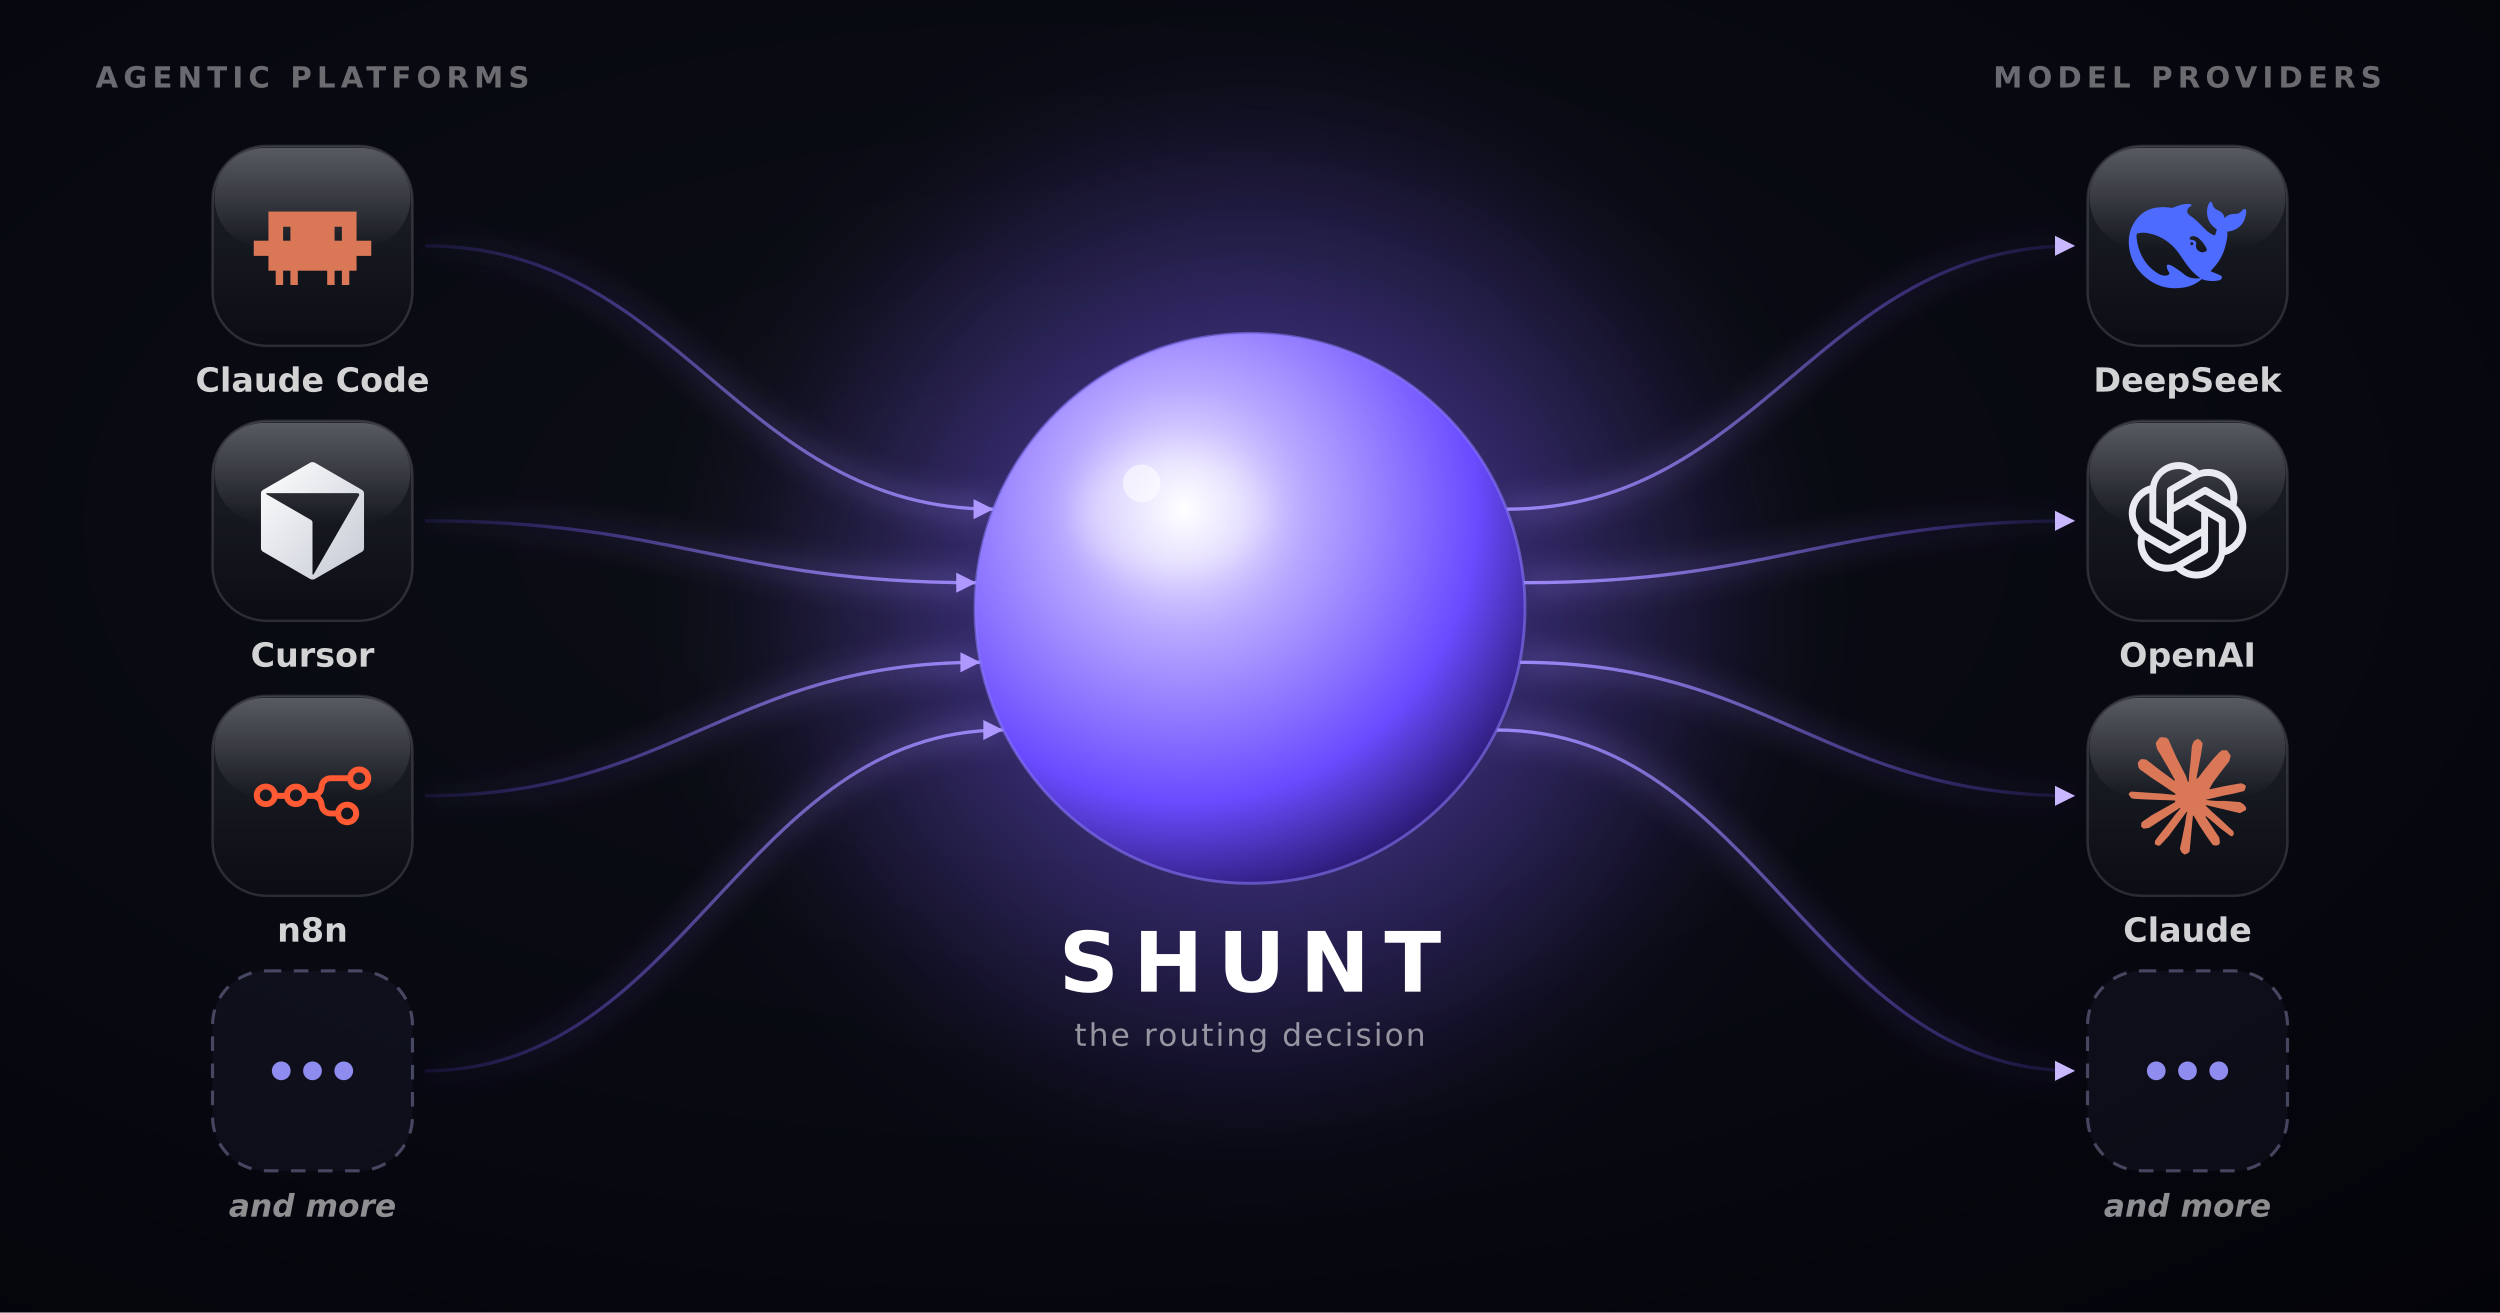
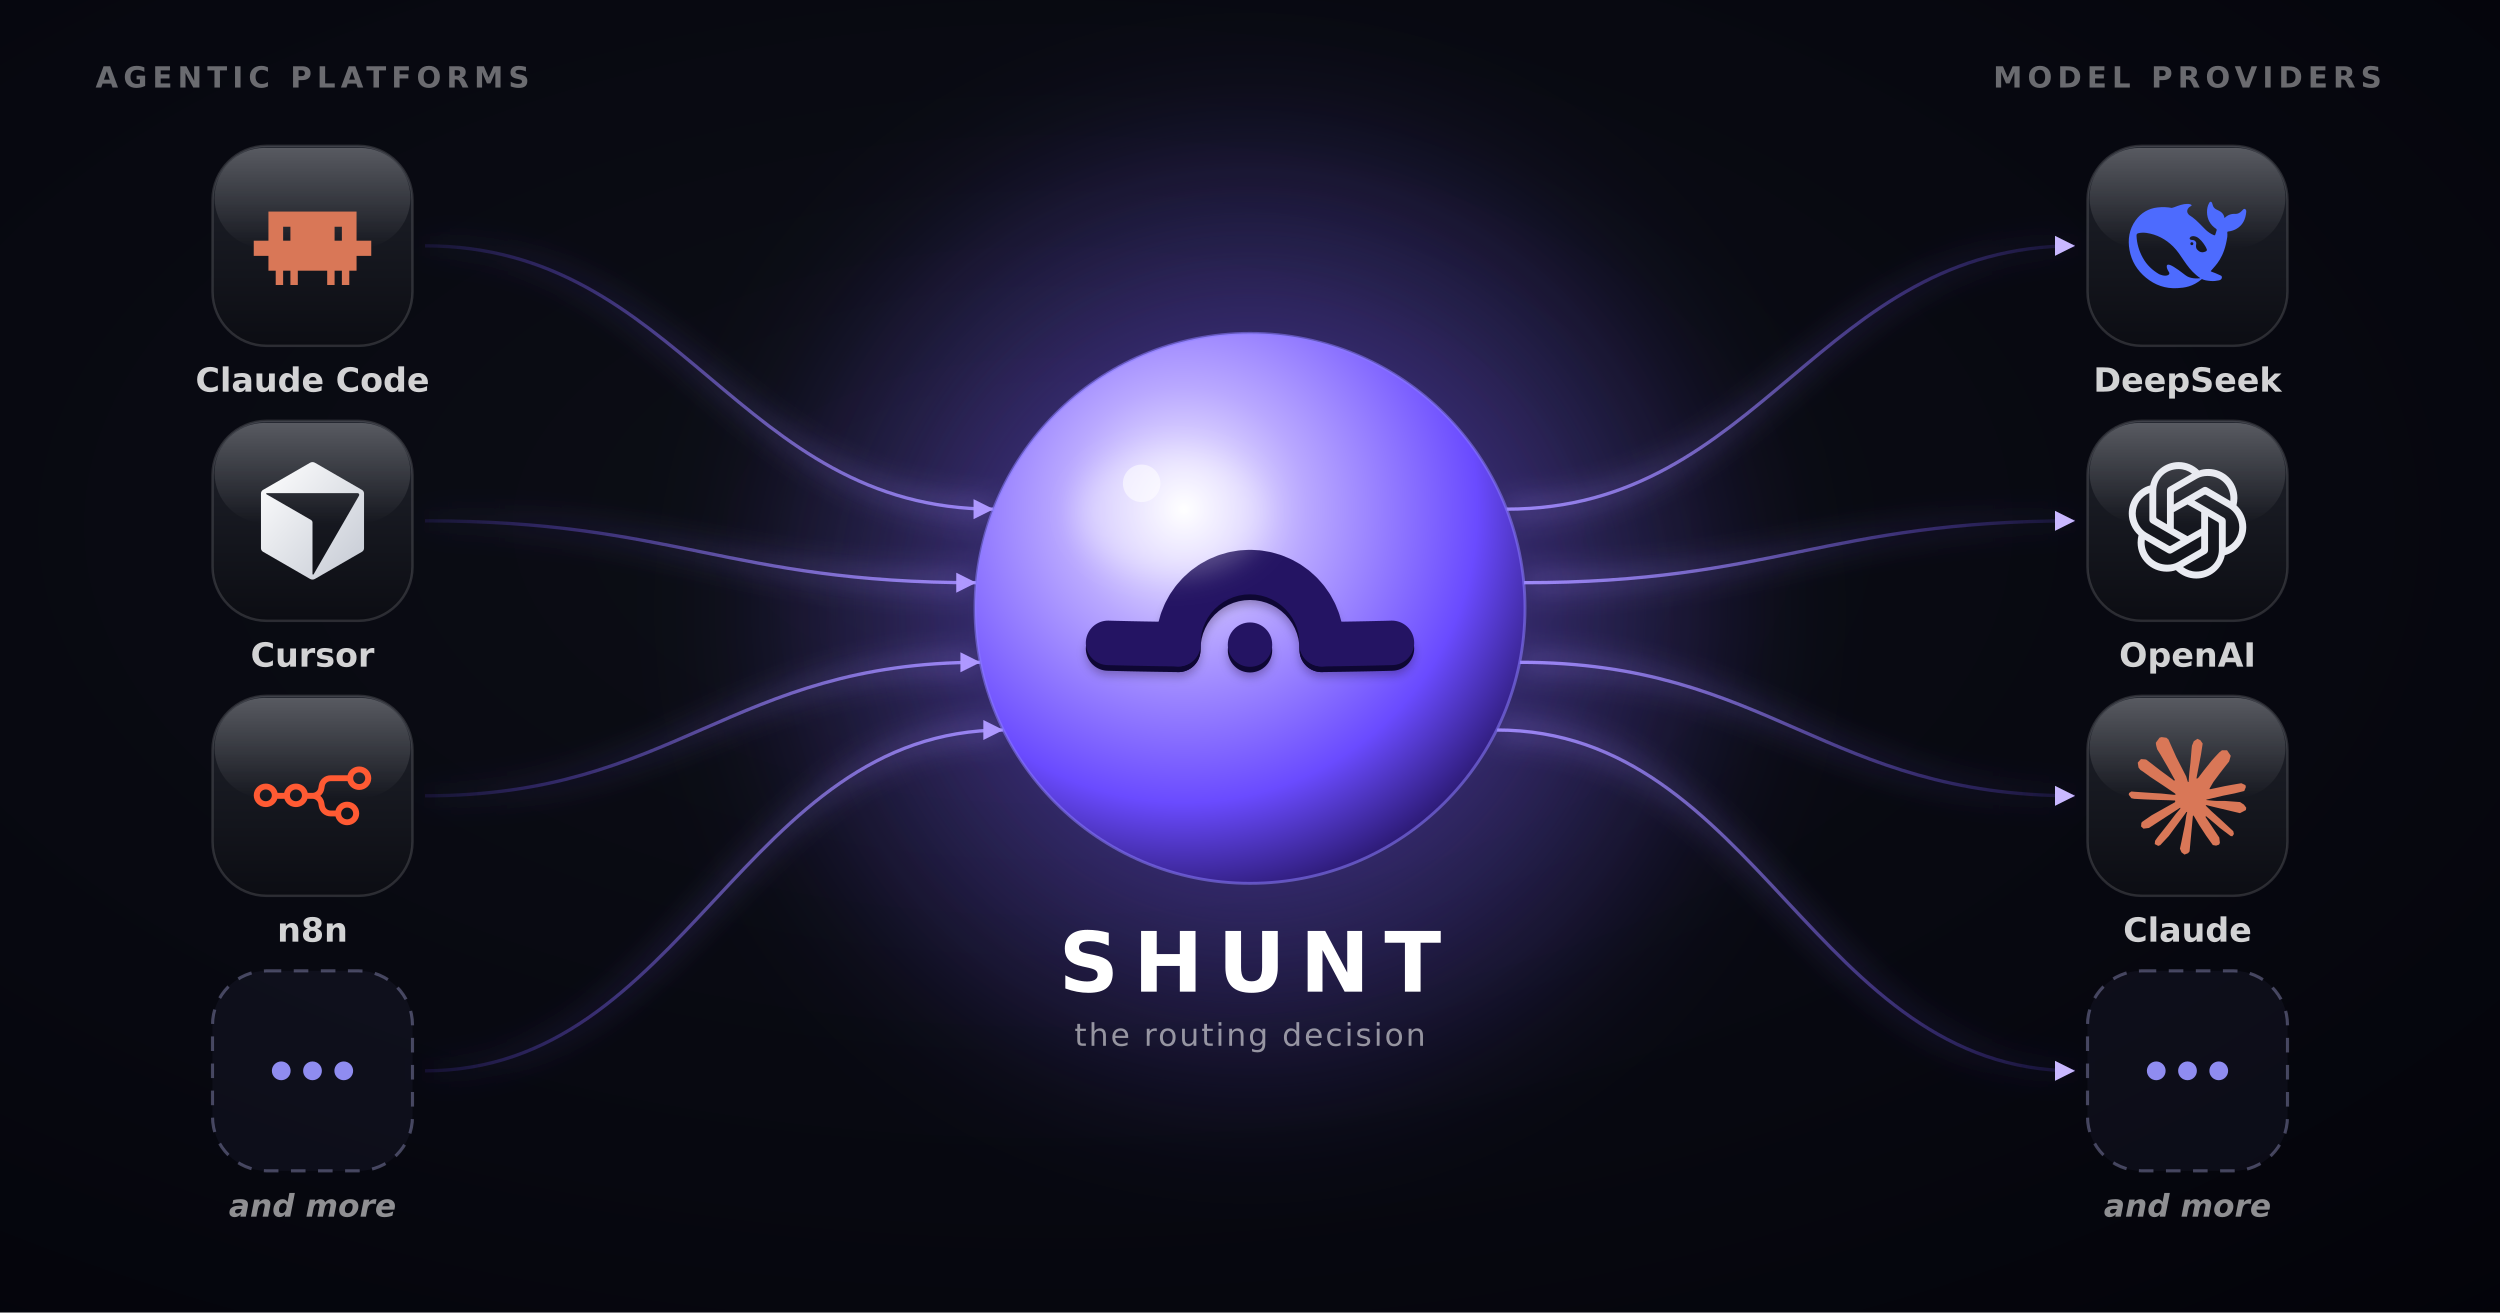
<svg xmlns="http://www.w3.org/2000/svg" viewBox="0 0 1200 630" width="1200" height="630" font-family="'DejaVu Sans','Inter',Arial,sans-serif">
  <defs>
    <radialGradient id="bgVign" cx="42%" cy="40%" r="85%">
      <stop offset="0%" stop-color="#0d0f16" />
      <stop offset="60%" stop-color="#070810" />
      <stop offset="100%" stop-color="#030309" />
    </radialGradient>
    <linearGradient id="gChip" x1="0" y1="0" x2="0" y2="1">
      <stop offset="0%" stop-color="#20232c" />
      <stop offset="100%" stop-color="#0c0d13" />
    </linearGradient>
    <linearGradient id="gChipGloss" x1="0" y1="0" x2="0" y2="1">
      <stop offset="0%" stop-color="#ffffff" stop-opacity="0.5" />
      <stop offset="100%" stop-color="#ffffff" stop-opacity="0" />
    </linearGradient>
    <linearGradient id="gCursor" x1="0" y1="0" x2="1" y2="1">
      <stop offset="0%" stop-color="#ffffff" />
      <stop offset="100%" stop-color="#c4c9d3" />
    </linearGradient>
    <linearGradient id="gArrow" x1="0" y1="0" x2="1" y2="0">
      <stop offset="0%" stop-color="#6a4bff" stop-opacity="0.12" />
      <stop offset="100%" stop-color="#b9a8ff" stop-opacity="0.95" />
    </linearGradient>
    <linearGradient id="gArrowOut" x1="0" y1="0" x2="1" y2="0">
      <stop offset="0%" stop-color="#b9a8ff" stop-opacity="0.95" />
      <stop offset="100%" stop-color="#6a4bff" stop-opacity="0.12" />
    </linearGradient>
    <linearGradient id="gCheap" x1="0" y1="0" x2="1" y2="0">
      <stop offset="0%" stop-color="#25d0a8" stop-opacity="0.95" />
      <stop offset="100%" stop-color="#25d0a8" stop-opacity="0.12" />
    </linearGradient>
    <linearGradient id="gFront" x1="0" y1="0" x2="1" y2="0">
      <stop offset="0%" stop-color="#c04bff" stop-opacity="0.95" />
      <stop offset="100%" stop-color="#c04bff" stop-opacity="0.12" />
    </linearGradient>
    <radialGradient id="gOrbIndigo" cx="38%" cy="34%" r="72%">
      <stop offset="0%" stop-color="#eef0ff" />
      <stop offset="34%" stop-color="#8b8bff" />
      <stop offset="100%" stop-color="#2b2b8f" />
    </radialGradient>
    <radialGradient id="gOrbGlass" cx="38%" cy="32%" r="74%">
      <stop offset="0%" stop-color="#ffffff" />
      <stop offset="30%" stop-color="#b9a8ff" />
      <stop offset="72%" stop-color="#6a4bff" />
      <stop offset="100%" stop-color="#241463" />
    </radialGradient>
    <radialGradient id="gOrbPlasma" cx="40%" cy="36%" r="72%">
      <stop offset="0%" stop-color="#ffffff" />
      <stop offset="30%" stop-color="#f19bff" />
      <stop offset="70%" stop-color="#a634e6" />
      <stop offset="100%" stop-color="#3a0b57" />
    </radialGradient>
    <radialGradient id="gOrbWhite" cx="38%" cy="34%" r="74%">
      <stop offset="0%" stop-color="#ffffff" />
      <stop offset="55%" stop-color="#d3d9ff" />
      <stop offset="100%" stop-color="#5b63a8" />
    </radialGradient>
    <marker id="head" markerWidth="9" markerHeight="9" refX="6" refY="3" orient="auto">
      <path d="M0,0 L6,3 L0,6 Z" fill="rgba(255,255,255,0.55)" />
    </marker>
    <marker id="headC" markerWidth="9" markerHeight="9" refX="6" refY="3" orient="auto">
      <path d="M0,0 L6,3 L0,6 Z" fill="#c9b8ff" />
    </marker>
    <filter id="blurSoft" x="-60%" y="-60%" width="220%" height="220%">
      <feGaussianBlur stdDeviation="7" />
    </filter>
    <filter id="blurBig" x="-120%" y="-120%" width="340%" height="340%">
      <feGaussianBlur stdDeviation="34" />
+     </filter>
+     <filter id="blurGlyph" x="-40%" y="-40%" width="180%" height="180%">
+       <feGaussianBlur stdDeviation="2" />
    </filter>
    <filter id="mono" x="-20%" y="-20%" width="140%" height="140%">
      <feColorMatrix type="matrix" values="0 0 0 0 0.86  0 0 0 0 0.87  0 0 0 0 0.9  0 0 0 1 0" />
    </filter>
  </defs>
  <rect width="1200" height="630" fill="url(#bgVign)" />
  <path d="M204.0,118.0 C326.8,118.0 354.1,244.4 476.9,244.4" fill="none" stroke="url(#gArrow)" stroke-width="3.2" opacity="0.9" filter="url(#blurSoft)" />
  <path d="M204.0,118.0 C326.8,118.0 354.1,244.4 476.9,244.4" fill="none" stroke="url(#gArrow)" stroke-width="1.6" marker-end="url(#headC)" />
  <path d="M204.0,250.0 C323.1,250.0 349.5,279.7 468.6,279.7" fill="none" stroke="url(#gArrow)" stroke-width="3.2" opacity="0.9" filter="url(#blurSoft)" />
  <path d="M204.0,250.0 C323.1,250.0 349.5,279.7 468.6,279.7" fill="none" stroke="url(#gArrow)" stroke-width="1.6" marker-end="url(#headC)" />
  <path d="M204.0,382.0 C324.0,382.0 350.6,317.9 470.6,317.9" fill="none" stroke="url(#gArrow)" stroke-width="3.2" opacity="0.9" filter="url(#blurSoft)" />
  <path d="M204.0,382.0 C324.0,382.0 350.6,317.9 470.6,317.9" fill="none" stroke="url(#gArrow)" stroke-width="1.6" marker-end="url(#headC)" />
  <path d="M204.0,514.0 C328.9,514.0 356.7,350.4 481.6,350.4" fill="none" stroke="url(#gArrow)" stroke-width="3.2" opacity="0.9" filter="url(#blurSoft)" />
  <path d="M204.0,514.0 C328.9,514.0 356.7,350.4 481.6,350.4" fill="none" stroke="url(#gArrow)" stroke-width="1.6" marker-end="url(#headC)" />
  <path d="M723.1,244.4 C845.9,244.4 873.2,118.0 996.0,118.0" fill="none" stroke="url(#gArrowOut)" stroke-width="3.2" opacity="0.9" filter="url(#blurSoft)" />
  <path d="M723.1,244.4 C845.9,244.4 873.2,118.0 996.0,118.0" fill="none" stroke="url(#gArrowOut)" stroke-width="1.6" marker-end="url(#headC)" />
  <path d="M731.4,279.7 C850.5,279.7 876.9,250.0 996.0,250.0" fill="none" stroke="url(#gArrowOut)" stroke-width="3.2" opacity="0.9" filter="url(#blurSoft)" />
  <path d="M731.4,279.7 C850.5,279.7 876.9,250.0 996.0,250.0" fill="none" stroke="url(#gArrowOut)" stroke-width="1.6" marker-end="url(#headC)" />
  <path d="M729.4,317.9 C849.4,317.9 876.0,382.0 996.0,382.0" fill="none" stroke="url(#gArrowOut)" stroke-width="3.2" opacity="0.9" filter="url(#blurSoft)" />
  <path d="M729.4,317.9 C849.4,317.9 876.0,382.0 996.0,382.0" fill="none" stroke="url(#gArrowOut)" stroke-width="1.6" marker-end="url(#headC)" />
  <path d="M718.4,350.4 C843.3,350.4 871.1,514.0 996.0,514.0" fill="none" stroke="url(#gArrowOut)" stroke-width="3.2" opacity="0.9" filter="url(#blurSoft)" />
  <path d="M718.4,350.4 C843.3,350.4 871.1,514.0 996.0,514.0" fill="none" stroke="url(#gArrowOut)" stroke-width="1.6" marker-end="url(#headC)" />
  <circle cx="600" cy="292" r="224.4" fill="#7a5cff" opacity="0.20" filter="url(#blurBig)" />
  <circle cx="600" cy="292" r="151.8" fill="#7a5cff" opacity="0.28" filter="url(#blurBig)" />
  <circle cx="600" cy="292" r="132" fill="url(#gOrbGlass)" />
  <circle cx="600" cy="292" r="132" fill="none" stroke="#8b7bff" stroke-width="1.4" opacity="0.55" />
+   <g transform="translate(0 5.05)" filter="url(#blurGlyph)" opacity="0.28">
+     <g fill="none" stroke="#07031c" stroke-width="21.35" stroke-linecap="round" stroke-linejoin="round">
+       <path d="M531.87 308.57 L535.04 308.66 L538.27 308.73 L541.54 308.81 L544.85 308.88 L548.21 308.95 L551.61 309.01 L555.05 309.07 L558.53 309.12 L562.03 309.17 L565.57 309.22" />
+       <path d="M634.43 309.22 L637.97 309.17 L641.47 309.12 L644.95 309.07 L648.39 309.01 L651.79 308.95 L655.15 308.88 L658.46 308.81 L661.73 308.73 L664.96 308.66 L668.13 308.57" />
+       <path d="M565.57 309.22 L565.74 305.38 L566.34 301.58 L567.37 297.87 L568.82 294.29 L570.66 290.89 L572.88 287.72 L575.45 284.81 L578.33 282.21 L581.50 279.94 L584.90 278.05 L588.50 276.55 L592.25 275.46 L596.10 274.80 L600.00 274.58 L603.90 274.80 L607.75 275.46 L611.50 276.55 L615.10 278.05 L618.50 279.94 L621.67 282.21 L624.55 284.81 L627.12 287.72 L629.34 290.89 L631.18 294.29 L632.63 297.87 L633.66 301.58 L634.26 305.38 L634.43 309.22" />
+     </g>
+     <circle cx="600.00" cy="309.42" r="10.65" fill="#07031c" />
+   </g>
+   <g transform="translate(0 2.72)">
+     <g fill="none" stroke="#0e0733" stroke-width="21.35" stroke-linecap="round" stroke-linejoin="round">
+       <path d="M531.87 308.57 L535.04 308.66 L538.27 308.73 L541.54 308.81 L544.85 308.88 L548.21 308.95 L551.61 309.01 L555.05 309.07 L558.53 309.12 L562.03 309.17 L565.57 309.22" />
+       <path d="M634.43 309.22 L637.97 309.17 L641.47 309.12 L644.95 309.07 L648.39 309.01 L651.79 308.95 L655.15 308.88 L658.46 308.81 L661.73 308.73 L664.96 308.66 L668.13 308.57" />
+       <path d="M565.57 309.22 L565.74 305.38 L566.34 301.58 L567.37 297.87 L568.82 294.29 L570.66 290.89 L572.88 287.72 L575.45 284.81 L578.33 282.21 L581.50 279.94 L584.90 278.05 L588.50 276.55 L592.25 275.46 L596.10 274.80 L600.00 274.58 L603.90 274.80 L607.75 275.46 L611.50 276.55 L615.10 278.05 L618.50 279.94 L621.67 282.21 L624.55 284.81 L627.12 287.72 L629.34 290.89 L631.18 294.29 L632.63 297.87 L633.66 301.58 L634.26 305.38 L634.43 309.22" />
+     </g>
+     <circle cx="600.00" cy="309.42" r="10.65" fill="#0e0733" />
+   </g>
+   <g fill="none" stroke="#241463" stroke-width="21.35" stroke-linecap="round" stroke-linejoin="round">
+     <path d="M531.87 308.57 L535.04 308.66 L538.27 308.73 L541.54 308.81 L544.85 308.88 L548.21 308.95 L551.61 309.01 L555.05 309.07 L558.53 309.12 L562.03 309.17 L565.57 309.22" />
+     <path d="M634.43 309.22 L637.97 309.17 L641.47 309.12 L644.95 309.07 L648.39 309.01 L651.79 308.95 L655.15 308.88 L658.46 308.81 L661.73 308.73 L664.96 308.66 L668.13 308.57" />
+     <path d="M565.57 309.22 L565.74 305.38 L566.34 301.58 L567.37 297.87 L568.82 294.29 L570.66 290.89 L572.88 287.72 L575.45 284.81 L578.33 282.21 L581.50 279.94 L584.90 278.05 L588.50 276.55 L592.25 275.46 L596.10 274.80 L600.00 274.58 L603.90 274.80 L607.75 275.46 L611.50 276.55 L615.10 278.05 L618.50 279.94 L621.67 282.21 L624.55 284.81 L627.12 287.72 L629.34 290.89 L631.18 294.29 L632.63 297.87 L633.66 301.58 L634.26 305.38 L634.43 309.22" />
+   </g>
+   <circle cx="600.00" cy="309.42" r="10.65" fill="#241463" />
  <ellipse cx="562" cy="246" rx="46" ry="30" fill="#ffffff" opacity="0.28" filter="url(#blurSoft)" />
  <circle cx="548" cy="232" r="9" fill="#ffffff" opacity="0.55" />
  <text x="600" y="476" text-anchor="middle" font-family="'DejaVu Sans','Inter',Arial,sans-serif" font-size="40" font-weight="800" letter-spacing="7" fill="#ffffff">SHUNT</text>
  <text x="600" y="502" text-anchor="middle" font-family="'DejaVu Sans','Inter',Arial,sans-serif" font-size="15" font-weight="500" letter-spacing="1" fill="rgba(255,255,255,0.55)">the routing decision</text>
  <g>
    <rect x="102.0" y="70.0" width="96" height="96" rx="26" fill="url(#gChip)" stroke="rgba(255,255,255,0.14)" stroke-width="1.2" />
    <rect x="103.0" y="71.0" width="94" height="48.0" rx="24" fill="url(#gChipGloss)" opacity="0.5" />
    <g transform="translate(150,118)">
      <g>
        <g transform="scale(2.35) translate(-12,-12)">
          <path fill-rule="evenodd" clip-rule="evenodd" d="M20.998 10.949H24v3.102h-3v3.028h-1.487V20H18v-2.921h-1.487V20H15v-2.921H9V20H7.488v-2.921H6V20H4.487v-2.921H3V14.05H0V10.95h3V5h17.998v5.949zM6 10.949h1.488V8.102H6v2.847zm10.51 0H18V8.102h-1.49v2.847z" fill="#D97757" />
        </g>
      </g>
    </g>
    <text x="150" y="188.0" text-anchor="middle" font-family="'DejaVu Sans','Inter',Arial,sans-serif" font-size="16" font-weight="600" fill="rgba(255,255,255,0.82)">Claude Code</text>
  </g>
  <g>
    <rect x="102.0" y="202.0" width="96" height="96" rx="26" fill="url(#gChip)" stroke="rgba(255,255,255,0.14)" stroke-width="1.2" />
    <rect x="103.0" y="203.0" width="94" height="48.0" rx="24" fill="url(#gChipGloss)" opacity="0.5" />
    <g transform="translate(150,250)">
      <g>
        <g transform="scale(2.35) translate(-12,-12)">
          <path fill-rule="evenodd" d="M22.106 5.68L12.5.135a.998.998 0 00-.998 0L1.893 5.68a.84.84 0 00-.419.726v11.186c0 .3.16.577.42.727l9.607 5.547a.999.999 0 00.998 0l9.608-5.547a.84.84 0 00.42-.727V6.407a.84.84 0 00-.42-.726zm-.603 1.176L12.228 22.92c-.063.108-.228.064-.228-.061V12.34a.59.59 0 00-.295-.51l-9.11-5.26c-.107-.062-.063-.228.062-.228h18.55c.264 0 .428.286.296.514z" fill="url(#gCursor)" />
        </g>
      </g>
    </g>
    <text x="150" y="320.0" text-anchor="middle" font-family="'DejaVu Sans','Inter',Arial,sans-serif" font-size="16" font-weight="600" fill="rgba(255,255,255,0.82)">Cursor</text>
  </g>
  <g>
    <rect x="102.0" y="334.0" width="96" height="96" rx="26" fill="url(#gChip)" stroke="rgba(255,255,255,0.14)" stroke-width="1.2" />
    <rect x="103.0" y="335.0" width="94" height="48.0" rx="24" fill="url(#gChipGloss)" opacity="0.5" />
    <g transform="translate(150,382)">
      <g>
        <g transform="scale(2.35) translate(-12,-12)">
          <path fill-rule="evenodd" clip-rule="evenodd" d="M24 8.4c0 1.325-1.102 2.4-2.462 2.4-1.146 0-2.11-.765-2.384-1.8h-3.436c-.602 0-1.115.424-1.214 1.003l-.101.592a2.38 2.38 0 01-.8 1.405c.412.354.704.844.8 1.405l.1.592A1.222 1.222 0 0015.719 15h.975c.273-1.035 1.237-1.8 2.384-1.8 1.36 0 2.461 1.075 2.461 2.4S20.436 18 19.078 18c-1.147 0-2.11-.765-2.384-1.8h-.975c-1.204 0-2.23-.848-2.428-2.005l-.101-.592a1.222 1.222 0 00-1.214-1.003H10.97c-.308.984-1.246 1.7-2.356 1.7-1.11 0-2.048-.716-2.355-1.7H4.817c-.308.984-1.246 1.7-2.355 1.7C1.102 14.3 0 13.225 0 11.9s1.102-2.4 2.462-2.4c1.183 0 2.172.815 2.408 1.9h1.337c.236-1.085 1.225-1.9 2.408-1.9 1.184 0 2.172.815 2.408 1.9h.952c.601 0 1.115-.424 1.213-1.003l.102-.592c.198-1.157 1.225-2.005 2.428-2.005h3.436c.274-1.035 1.238-1.8 2.384-1.8C22.898 6 24 7.075 24 8.4zm-1.23 0c0 .663-.552 1.2-1.232 1.2-.68 0-1.23-.537-1.23-1.2 0-.663.55-1.2 1.23-1.2.68 0 1.231.537 1.231 1.2zM2.461 13.1c.68 0 1.23-.537 1.23-1.2 0-.663-.55-1.2-1.23-1.2-.68 0-1.231.537-1.231 1.2 0 .663.55 1.2 1.23 1.2zm6.153 0c.68 0 1.231-.537 1.231-1.2 0-.663-.55-1.2-1.23-1.2-.68 0-1.231.537-1.231 1.2 0 .663.55 1.2 1.23 1.2zm10.462 3.7c.68 0 1.23-.537 1.23-1.2 0-.663-.55-1.2-1.23-1.2-.68 0-1.23.537-1.23 1.2 0 .663.55 1.2 1.23 1.2z" fill="#ff5a33" />
        </g>
      </g>
    </g>
    <text x="150" y="452.0" text-anchor="middle" font-family="'DejaVu Sans','Inter',Arial,sans-serif" font-size="16" font-weight="600" fill="rgba(255,255,255,0.82)">n8n</text>
  </g>
  <g>
    <rect x="102.0" y="466.0" width="96" height="96" rx="26" fill="rgba(143,140,240,0.05)" stroke="rgba(160,160,210,0.40)" stroke-width="1.5" stroke-dasharray="7 6" />
    <g transform="translate(150,514)">
      <circle cx="-15" cy="0" r="4.5" fill="#8f8cf0" />
      <circle cx="0" cy="0" r="4.5" fill="#8f8cf0" />
      <circle cx="15" cy="0" r="4.5" fill="#8f8cf0" />
    </g>
    <text x="150" y="584.0" text-anchor="middle" font-family="'DejaVu Sans','Inter',Arial,sans-serif" font-size="15" font-weight="600" font-style="italic" fill="rgba(255,255,255,0.55)">and more</text>
  </g>
  <g>
    <rect x="1002.0" y="70.0" width="96" height="96" rx="26" fill="url(#gChip)" stroke="rgba(255,255,255,0.14)" stroke-width="1.2" />
    <rect x="1003.0" y="71.0" width="94" height="48.0" rx="24" fill="url(#gChipGloss)" opacity="0.5" />
    <g transform="translate(1050,118)">
      <g>
        <g transform="scale(2.35) translate(-12,-12)">
          <path d="M23.748 4.482c-.254-.124-.364.113-.512.234-.051.039-.094.09-.137.136-.372.397-.806.657-1.373.626-.829-.046-1.537.214-2.163.848-.133-.782-.575-1.248-1.247-1.548-.352-.156-.708-.311-.955-.65-.172-.241-.219-.51-.305-.774-.055-.16-.11-.323-.293-.35-.2-.031-.278.136-.356.276-.313.572-.434 1.202-.422 1.84.027 1.436.633 2.58 1.838 3.393.137.093.172.187.129.323-.082.28-.18.552-.266.833-.055.179-.137.217-.329.14a5.526 5.526 0 01-1.736-1.18c-.857-.828-1.631-1.742-2.597-2.458a11.365 11.365 0 00-.689-.471c-.985-.957.13-1.743.388-1.836.27-.098.093-.432-.779-.428-.872.004-1.67.295-2.687.684a3.055 3.055 0 01-.465.137 9.597 9.597 0 00-2.883-.102c-1.885.21-3.39 1.102-4.497 2.623C.082 8.606-.231 10.684.152 12.85c.403 2.284 1.569 4.175 3.36 5.653 1.858 1.533 3.997 2.284 6.438 2.14 1.482-.085 3.133-.284 4.994-1.86.47.234.962.327 1.78.397.63.059 1.236-.03 1.705-.128.735-.156.684-.837.419-.961-2.155-1.004-1.682-.595-2.113-.926 1.096-1.296 2.746-2.642 3.392-7.003.05-.347.007-.565 0-.845-.004-.17.035-.237.23-.256a4.173 4.173 0 001.545-.475c1.396-.763 1.96-2.015 2.093-3.517.02-.23-.004-.467-.247-.588zM11.581 18c-2.089-1.642-3.102-2.183-3.52-2.16-.392.024-.321.471-.235.763.09.288.207.486.371.739.114.167.192.416-.113.603-.673.416-1.842-.14-1.897-.167-1.361-.802-2.5-1.86-3.301-3.307-.774-1.393-1.224-2.887-1.298-4.482-.02-.386.093-.522.477-.592a4.696 4.696 0 011.529-.039c2.132.312 3.946 1.265 5.468 2.774.868.86 1.525 1.887 2.202 2.891.72 1.066 1.494 2.082 2.48 2.914.348.292.625.514.891.677-.802.09-2.14.11-3.054-.614zm1-6.44a.306.306 0 01.415-.287.302.302 0 01.2.288.306.306 0 01-.31.307.303.303 0 01-.304-.308zm3.11 1.596c-.2.081-.399.151-.59.16a1.245 1.245 0 01-.798-.254c-.274-.23-.47-.358-.552-.758a1.73 1.73 0 01.016-.588c.07-.327-.008-.537-.239-.727-.187-.156-.426-.199-.688-.199a.559.559 0 01-.254-.078c-.11-.054-.2-.19-.114-.358.028-.054.16-.186.192-.21.356-.202.767-.136 1.146.016.352.144.618.408 1.001.782.391.451.462.576.685.914.176.265.336.537.445.848.067.195-.019.354-.25.452z" fill="#4D6BFE" />
        </g>
      </g>
    </g>
    <text x="1050" y="188.0" text-anchor="middle" font-family="'DejaVu Sans','Inter',Arial,sans-serif" font-size="16" font-weight="600" fill="rgba(255,255,255,0.82)">DeepSeek</text>
  </g>
  <g>
    <rect x="1002.0" y="202.0" width="96" height="96" rx="26" fill="url(#gChip)" stroke="rgba(255,255,255,0.14)" stroke-width="1.2" />
    <rect x="1003.0" y="203.0" width="94" height="48.0" rx="24" fill="url(#gChipGloss)" opacity="0.5" />
    <g transform="translate(1050,250)">
      <g>
        <g transform="scale(2.35) translate(-12,-12)">
          <path fill-rule="evenodd" d="M9.205 8.658v-2.26c0-.19.072-.333.238-.428l4.543-2.616c.619-.357 1.356-.523 2.117-.523 2.854 0 4.662 2.212 4.662 4.566 0 .167 0 .357-.024.547l-4.71-2.759a.797.797 0 00-.856 0l-5.97 3.473zm10.609 8.8V12.06c0-.333-.143-.57-.429-.737l-5.97-3.473 1.95-1.118a.433.433 0 01.476 0l4.543 2.617c1.309.76 2.189 2.378 2.189 3.948 0 1.808-1.07 3.473-2.76 4.163zM7.802 12.703l-1.95-1.142c-.167-.095-.239-.238-.239-.428V5.899c0-2.545 1.95-4.472 4.591-4.472 1 0 1.927.333 2.712.928L8.23 5.067c-.285.166-.428.404-.428.737v6.898zM12 15.128l-2.795-1.57v-3.33L12 8.658l2.795 1.57v3.33L12 15.128zm1.796 7.23c-1 0-1.927-.332-2.712-.927l4.686-2.712c.285-.166.428-.404.428-.737v-6.898l1.974 1.142c.167.095.238.238.238.428v5.233c0 2.545-1.974 4.472-4.614 4.472zm-5.637-5.303l-4.544-2.617c-1.308-.761-2.188-2.378-2.188-3.948A4.482 4.482 0 014.21 6.327v5.423c0 .333.143.571.428.738l5.947 3.449-1.95 1.118a.432.432 0 01-.476 0zm-.262 3.9c-2.688 0-4.662-2.021-4.662-4.519 0-.19.024-.38.047-.57l4.686 2.71c.286.167.571.167.856 0l5.97-3.448v2.26c0 .19-.07.333-.237.428l-4.543 2.616c-.619.357-1.356.523-2.117.523zm5.899 2.83a5.947 5.947 0 005.827-4.756C22.287 18.339 24 15.84 24 13.296c0-1.665-.713-3.282-1.998-4.448.119-.5.19-.999.19-1.498 0-3.401-2.759-5.947-5.946-5.947-.642 0-1.26.095-1.88.31A5.962 5.962 0 0010.205 0a5.947 5.947 0 00-5.827 4.757C1.713 5.447 0 7.945 0 10.49c0 1.666.713 3.283 1.998 4.448-.119.5-.19 1-.19 1.499 0 3.401 2.759 5.946 5.946 5.946.642 0 1.26-.095 1.88-.309a5.96 5.96 0 004.162 1.713z" fill="#e9ebf1" />
        </g>
      </g>
    </g>
    <text x="1050" y="320.0" text-anchor="middle" font-family="'DejaVu Sans','Inter',Arial,sans-serif" font-size="16" font-weight="600" fill="rgba(255,255,255,0.82)">OpenAI</text>
  </g>
  <g>
    <rect x="1002.0" y="334.0" width="96" height="96" rx="26" fill="url(#gChip)" stroke="rgba(255,255,255,0.14)" stroke-width="1.2" />
    <rect x="1003.0" y="335.0" width="94" height="48.0" rx="24" fill="url(#gChipGloss)" opacity="0.5" />
    <g transform="translate(1050,382)">
      <g>
        <g transform="scale(2.35) translate(-12,-12)">
          <path d="M4.709 15.955l4.72-2.647.08-.23-.08-.128H9.2l-.79-.048-2.698-.073-2.339-.097-2.266-.122-.571-.121L0 11.784l.055-.352.48-.321.686.06 1.52.103 2.278.158 1.652.097 2.449.255h.389l.055-.157-.134-.098-.103-.097-2.358-1.596-2.552-1.688-1.336-.972-.724-.491-.364-.462-.158-1.008.656-.722.881.06.225.061.893.686 1.908 1.476 2.491 1.833.365.304.145-.103.019-.073-.164-.274-1.355-2.446-1.446-2.49-.644-1.032-.17-.619a2.97 2.97 0 01-.104-.729L6.283.134 6.696 0l.996.134.42.364.62 1.414 1.002 2.229 1.555 3.03.456.898.243.832.091.255h.158V9.01l.128-1.706.237-2.095.23-2.695.08-.76.376-.91.747-.492.584.28.48.685-.067.444-.286 1.851-.559 2.903-.364 1.942h.212l.243-.242.985-1.306 1.652-2.064.73-.82.85-.904.547-.431h1.033l.76 1.129-.34 1.166-1.064 1.347-.881 1.142-1.264 1.7-.79 1.36.073.11.188-.02 2.856-.606 1.543-.28 1.841-.315.833.388.091.395-.328.807-1.969.486-2.309.462-3.439.813-.042.03.049.061 1.549.146.662.036h1.622l3.02.225.79.522.474.638-.079.485-1.215.62-1.64-.389-3.829-.91-1.312-.329h-.182v.11l1.093 1.068 2.006 1.81 2.509 2.33.127.578-.322.455-.34-.049-2.205-1.657-.851-.747-1.926-1.62h-.128v.17l.444.649 2.345 3.521.122 1.08-.17.353-.608.213-.668-.122-1.374-1.925-1.415-2.167-1.143-1.943-.14.08-.674 7.254-.316.37-.729.28-.607-.461-.322-.747.322-1.476.389-1.924.315-1.53.286-1.9.17-.632-.012-.042-.14.018-1.434 1.967-2.18 2.945-1.726 1.845-.414.164-.717-.37.067-.662.401-.589 2.388-3.036 1.44-1.882.93-1.086-.006-.158h-.055L4.132 18.56l-1.13.146-.487-.456.061-.746.231-.243 1.908-1.312-.006.006z" fill="#D97757" />
        </g>
      </g>
    </g>
    <text x="1050" y="452.0" text-anchor="middle" font-family="'DejaVu Sans','Inter',Arial,sans-serif" font-size="16" font-weight="600" fill="rgba(255,255,255,0.82)">Claude</text>
  </g>
  <g>
    <rect x="1002.0" y="466.0" width="96" height="96" rx="26" fill="rgba(143,140,240,0.05)" stroke="rgba(160,160,210,0.40)" stroke-width="1.5" stroke-dasharray="7 6" />
    <g transform="translate(1050,514)">
      <circle cx="-15" cy="0" r="4.5" fill="#8f8cf0" />
      <circle cx="0" cy="0" r="4.5" fill="#8f8cf0" />
      <circle cx="15" cy="0" r="4.5" fill="#8f8cf0" />
    </g>
    <text x="1050" y="584.0" text-anchor="middle" font-family="'DejaVu Sans','Inter',Arial,sans-serif" font-size="15" font-weight="600" font-style="italic" fill="rgba(255,255,255,0.55)">and more</text>
  </g>
  <text x="150" y="42" text-anchor="middle" font-family="'DejaVu Sans','Inter',Arial,sans-serif" font-size="14" font-weight="700" letter-spacing="2.5" fill="rgba(255,255,255,0.40)">AGENTIC PLATFORMS</text>
  <text x="1050" y="42" text-anchor="middle" font-family="'DejaVu Sans','Inter',Arial,sans-serif" font-size="14" font-weight="700" letter-spacing="2.5" fill="rgba(255,255,255,0.40)">MODEL PROVIDERS</text>
</svg>
